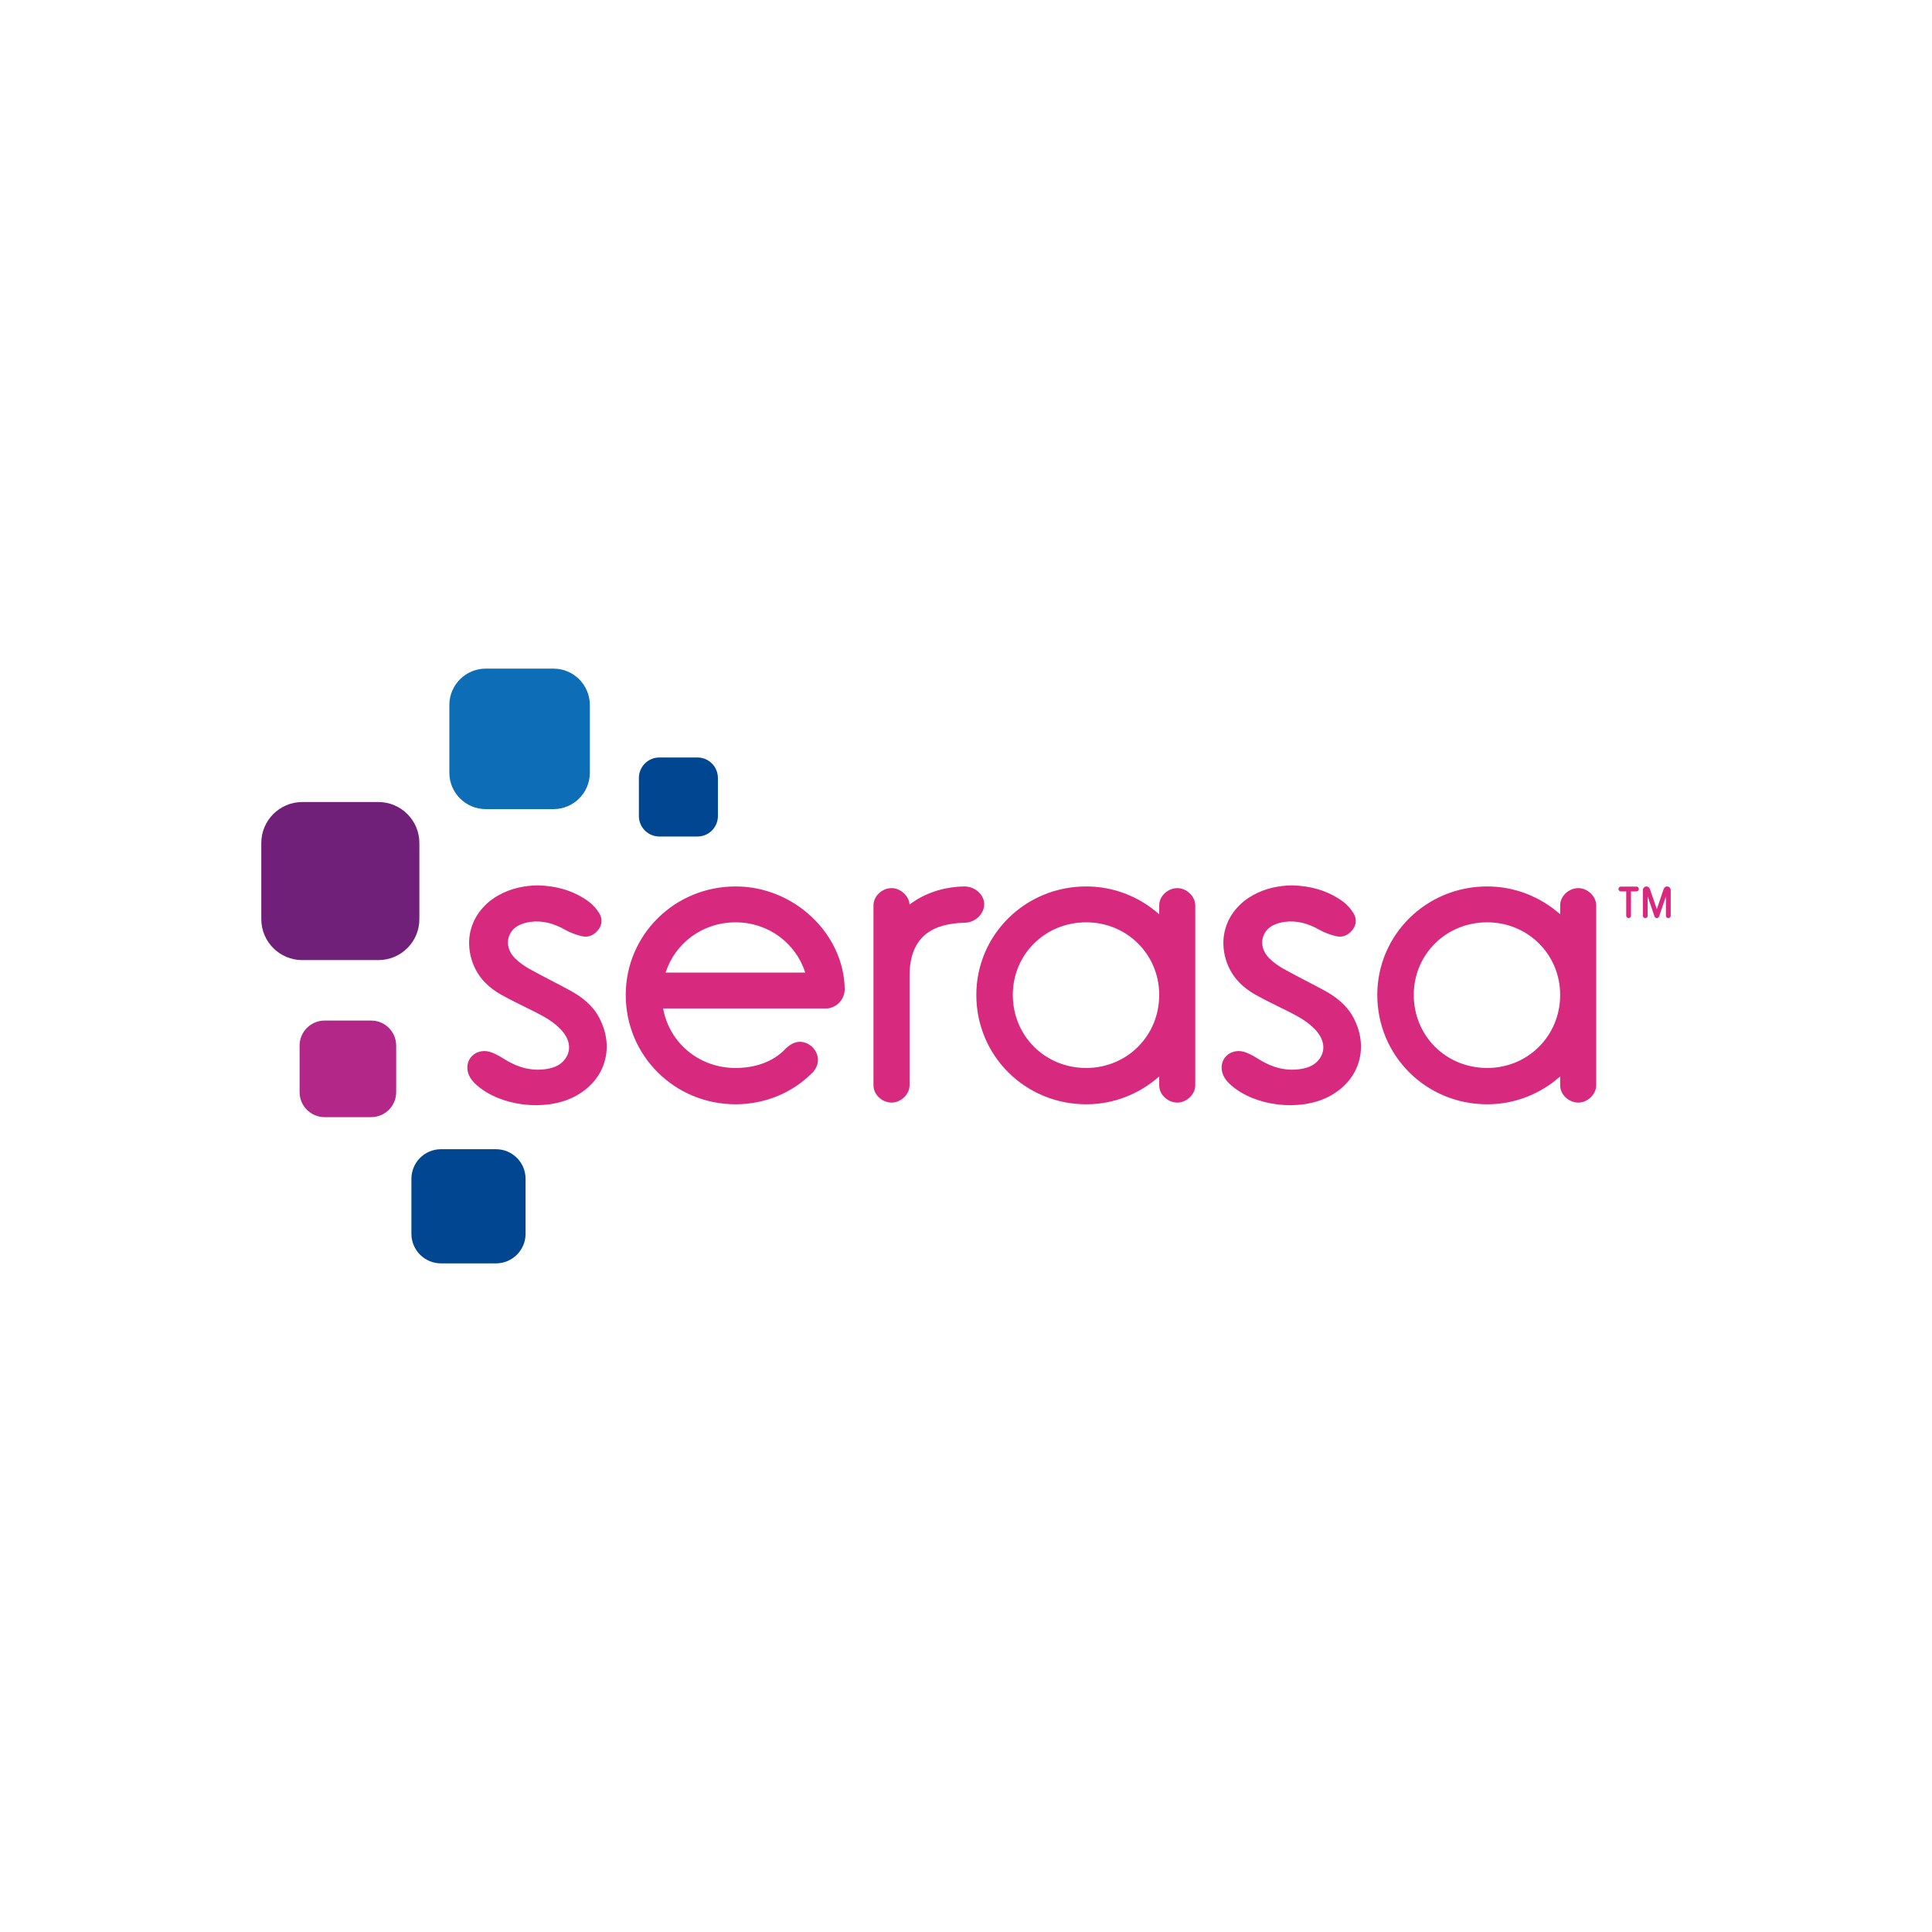
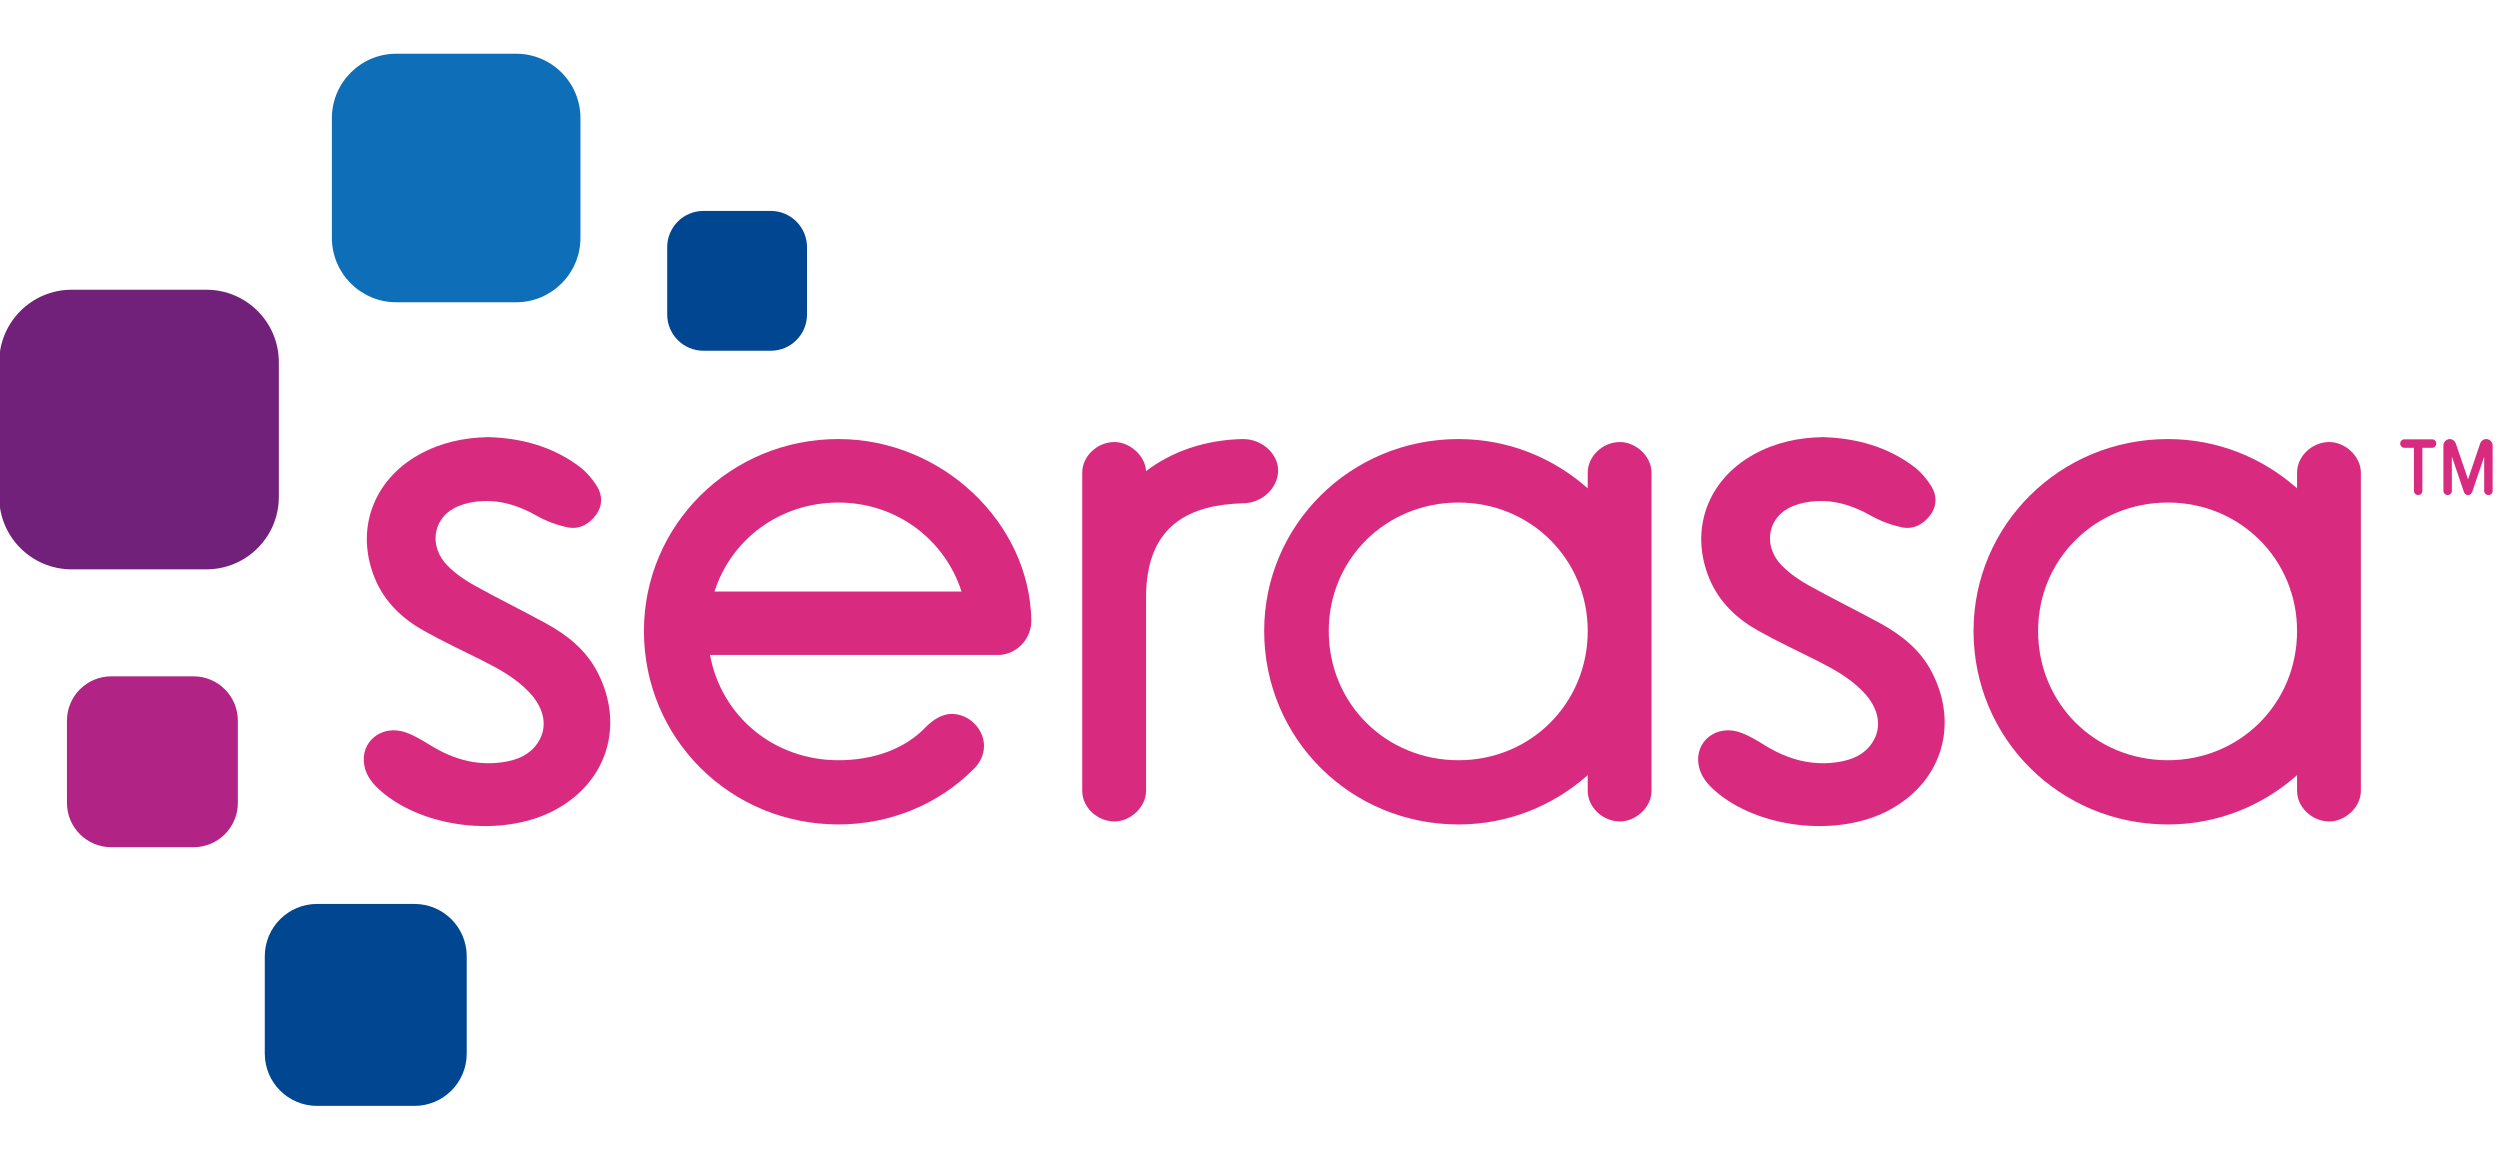
- <svg xmlns="http://www.w3.org/2000/svg" viewBox="0 0 700 700" version="1.1" id="svg5" width="700" height="700">
-   <defs id="defs9" />
-   <g id="serasa-white-xlg" style="fill:currentColor;fill-rule:evenodd;stroke:none;stroke-width:1" transform="translate(93.83673,231.2549)">
-     <g id="serasa-marca-white" transform="translate(0,11)" style="fill:currentColor">
-       <path d="m 101.017,78.525 c 6.8,0.198 13.141,1.916 18.632,6.018 1.428,1.073 2.675,2.531 3.611,4.047 1.17,1.893 1.17,4.026 -0.231,5.91 -1.435,1.92 -3.467,2.982 -5.782,2.497 -2.214,-0.467 -4.437,-1.296 -6.404,-2.412 -3.937,-2.232 -8.046,-3.427 -12.546,-2.82 -1.509,0.204 -3.097,0.644 -4.417,1.379 -4.336,2.425 -4.949,7.936 -1.233,11.693 1.565,1.588 3.474,2.924 5.434,4.015 4.837,2.699 9.838,5.14 14.704,7.797 4.365,2.398 8.203,5.43 10.548,9.955 5.78,11.111 1.866,23.047 -9.355,28.636 -10.433,5.19 -26.184,3.324 -34.865,-4.143 -1.662,-1.426 -3.07,-3.07 -3.496,-5.284 -0.948,-4.988 3.694,-8.628 8.7,-6.741 1.745,0.656 3.38,1.671 4.983,2.654 4.621,2.829 9.551,4.195 14.98,3.324 2.753,-0.447 5.208,-1.478 6.824,-3.874 2.16,-3.196 1.471,-7.092 -1.81,-10.498 -2.652,-2.769 -5.951,-4.61 -9.328,-6.315 -4.044,-2.037 -8.154,-3.946 -12.099,-6.153 -4.478,-2.495 -8.107,-5.935 -10.096,-10.763 -4.076,-9.926 -0.373,-20.118 9.106,-25.375 4.401,-2.439 9.153,-3.458 14.143,-3.546 z m 273.286,0 c 6.8,0.198 13.139,1.916 18.632,6.018 1.426,1.073 2.672,2.531 3.609,4.047 1.172,1.893 1.172,4.026 -0.229,5.91 -1.435,1.92 -3.467,2.982 -5.782,2.497 -2.216,-0.467 -4.437,-1.296 -6.407,-2.412 -3.934,-2.232 -8.044,-3.427 -12.544,-2.82 -1.509,0.204 -3.097,0.644 -4.419,1.379 -4.334,2.425 -4.947,7.936 -1.233,11.693 1.567,1.588 3.474,2.924 5.437,4.015 4.835,2.699 9.838,5.14 14.704,7.797 4.365,2.398 8.203,5.43 10.548,9.955 5.778,11.111 1.864,23.047 -9.357,28.636 -10.431,5.19 -26.182,3.324 -34.863,-4.143 -1.662,-1.426 -3.07,-3.07 -3.496,-5.284 -0.948,-4.988 3.694,-8.628 8.697,-6.741 1.747,0.656 3.382,1.671 4.983,2.654 4.624,2.829 9.553,4.195 14.983,3.324 2.751,-0.447 5.208,-1.478 6.824,-3.874 2.16,-3.196 1.469,-7.092 -1.812,-10.498 -2.65,-2.769 -5.949,-4.61 -9.328,-6.315 -4.044,-2.037 -8.154,-3.946 -12.097,-6.153 -4.478,-2.495 -8.107,-5.935 -10.099,-10.763 -4.074,-9.926 -0.373,-20.118 9.108,-25.375 4.401,-2.439 9.153,-3.458 14.143,-3.546 z m -74.587,0.395 c 10.148,0 19.38,3.822 26.451,10.094 v 0 -3.216 c 0,-3.364 3.068,-6.27 6.607,-6.27 3.229,0 6.461,2.906 6.461,6.27 v 0 65.17 c 0,3.362 -3.231,6.268 -6.461,6.268 -3.539,0 -6.607,-2.906 -6.607,-6.268 v 0 -3.216 c -7.071,6.272 -16.303,10.096 -26.451,10.096 -22.135,0 -39.812,-17.585 -39.812,-39.624 0,-21.715 17.677,-39.305 39.812,-39.305 z m 145.274,0 c 10.15,0 19.382,3.822 26.449,10.094 v 0 -3.216 c 0,-3.364 3.07,-6.27 6.609,-6.27 3.229,0 6.458,2.906 6.458,6.27 v 0 65.17 c 0,3.362 -3.229,6.268 -6.458,6.268 -3.539,0 -6.609,-2.906 -6.609,-6.268 v 0 -3.216 c -7.067,6.272 -16.299,10.096 -26.449,10.096 -22.133,0 -39.81,-17.585 -39.81,-39.624 0,-21.715 17.677,-39.305 39.81,-39.305 z M 172.704,78.917 c 21.212,0 39.202,17.132 39.512,37.172 0,3.503 -2.466,6.209 -5.358,6.874 -0.088,0.027 -0.18,0.034 -0.269,0.056 -0.175,0.034 -0.346,0.088 -0.525,0.103 v 0 h -0.283 c -0.04,0 -0.083,0.013 -0.124,0.013 v 0 h -59.244 c 2.311,12.546 13.072,21.56 26.292,21.56 6.914,0 13.523,-2.142 17.983,-6.881 1.383,-1.379 3.229,-2.605 5.23,-2.605 3.537,0 6.609,3.063 6.609,6.58 0,1.835 -0.921,3.672 -2.306,4.893 -7.071,7.038 -16.912,11.161 -27.515,11.161 -22.142,0 -39.826,-17.583 -39.826,-39.617 0,-21.72 17.684,-39.309 39.826,-39.309 z m 82.836,0 c 4.152,0 7.224,3.211 7.224,6.422 0,3.517 -3.225,6.732 -7.224,6.732 -10.301,0.303 -19.829,3.977 -19.829,19.272 v 0 39.624 c 0,3.364 -3.234,6.265 -6.461,6.265 -3.539,0 -6.611,-2.901 -6.611,-6.265 v 0 -65.168 c 0,-3.368 3.072,-6.274 6.611,-6.274 3.081,0 6.301,2.755 6.461,5.967 5.378,-4.127 12.297,-6.427 19.829,-6.575 z m 44.176,13.002 c -14.911,0 -26.59,11.626 -26.59,26.305 0,14.841 11.679,26.471 26.59,26.471 14.763,0 26.451,-11.63 26.451,-26.471 0,-14.68 -11.688,-26.305 -26.451,-26.305 z m 145.274,0 c -14.911,0 -26.59,11.626 -26.59,26.305 0,14.841 11.679,26.471 26.59,26.471 14.763,0 26.449,-11.63 26.449,-26.471 0,-14.68 -11.686,-26.305 -26.449,-26.305 z m -272.287,0.002 c -12.07,0 -21.989,7.61 -25.369,18.219 v 0 H 197.915 C 194.531,99.532 184.621,91.922 172.704,91.922 Z M 510.186,78.919 c 0.694,0 1.305,0.613 1.305,1.305 v 9.322 c 0,0.478 -0.373,0.838 -0.867,0.838 -0.476,0 -0.865,-0.377 -0.865,-0.838 v -7.029 c -0.409,1.199 -1.044,3.085 -1.523,4.5 -0.869,2.576 -0.905,2.681 -0.918,2.708 -0.195,0.442 -0.487,0.674 -0.86,0.674 -0.476,0 -0.755,-0.348 -0.856,-0.674 l -2.461,-7.226 v 7.047 c 0,0.478 -0.373,0.838 -0.862,0.838 -0.478,0 -0.867,-0.377 -0.867,-0.838 v -9.322 c 0,-0.692 0.606,-1.305 1.302,-1.305 0.55,0 1.067,0.397 1.249,0.961 l 2.495,7.292 2.466,-7.296 c 0.184,-0.559 0.703,-0.957 1.262,-0.957 z m -11.077,0.06 c 0.478,0 0.838,0.373 0.838,0.869 0,0.476 -0.377,0.86 -0.838,0.86 h -2.003 v 8.836 c 0,0.478 -0.371,0.838 -0.867,0.838 -0.476,0 -0.865,-0.375 -0.865,-0.838 v -8.836 h -1.974 c -0.463,0 -0.838,-0.384 -0.838,-0.86 0,-0.496 0.359,-0.869 0.838,-0.869 z" id="Combined-Shape" style="fill:#d72a7f;fill-opacity:1" />
-       <path style="fill:#004691;fill-opacity:1" d="m 65.945,185.127 c -5.917,0 -10.719,4.788 -10.719,10.721 v 19.92 c 0,5.933 4.802,10.721 10.719,10.721 h 19.92 c 5.922,0 10.721,-4.788 10.721,-10.721 v -19.92 c -10e-7,-5.933 -4.799,-10.721 -10.721,-10.721 z" transform="translate(0,-11)" id="Combined-Shape-2" />
-       <path style="fill:#b22787;fill-opacity:1" d="m 23.791,127.514 c -5.008,0 -9.08,4.061 -9.08,9.084 v 16.838 c 0,5.021 4.072,9.074 9.08,9.074 h 16.844 c 5.008,0 9.074,-4.053 9.074,-9.074 v -16.838 c 0,-5.023 -4.066,-9.084 -9.074,-9.084 z" id="Combined-Shape-2-8" />
-       <path style="fill:#71207a;fill-opacity:1" d="m 15.678,48.336 c -8.192,0 -14.842,6.65 -14.842,14.842 v 27.586 c 0,8.21 6.65,14.84 14.842,14.84 h 27.584 c 8.196,0 14.846,-6.63 14.846,-14.84 V 63.178 c 0,-8.192 -6.649,-14.842 -14.846,-14.842 z" id="Combined-Shape-2-8-7" />
-       <path style="fill:#0d6db7;fill-opacity:1" d="m 82.168,0.002 c -7.296,0 -13.197,5.907 -13.197,13.188 v 24.523 c 0,7.283 5.901,13.191 13.197,13.191 h 24.518 c 7.287,0 13.191,-5.909 13.191,-13.191 V 13.189 c 0,-7.28 -5.904,-13.188 -13.191,-13.188 z" id="Combined-Shape-2-8-7-2" />
-       <path style="fill:#004691;fill-opacity:1" d="m 145.061,32.197 c -4.1,0 -7.418,3.329 -7.418,7.432 v 13.781 c 0,4.087 3.317,7.42 7.418,7.42 h 13.803 c 4.096,0 7.412,-3.333 7.412,-7.42 v -13.781 c 0,-4.103 -3.316,-7.432 -7.412,-7.432 z" id="Combined-Shape-2-8-7-2-7" />
+ <svg xmlns="http://www.w3.org/2000/svg" width="512px" height="240px" viewBox="0 0 512 240" version="1.1">
+   <g id="serasa-xlg" stroke="none" stroke-width="1" fill="none" fill-rule="evenodd">
+     <g id="serasa-marca" transform="translate(-1, 11)">
+       <path d="M496.239,90.382 C495.763,90.382 495.374,90.007 495.374,89.545 L495.374,80.708 L493.4,80.708 C492.938,80.708 492.563,80.324 492.563,79.848 C492.563,79.352 492.922,78.979 493.4,78.979 L499.109,78.979 C499.587,78.979 499.946,79.352 499.946,79.848 C499.946,80.324 499.569,80.708 499.109,80.708 L497.106,80.708 L497.106,89.545 C497.106,90.023 496.735,90.382 496.239,90.382" id="Fill-1" fill="#D82B80" />
+       <path d="M506.458,90.399 C505.982,90.399 505.704,90.05 505.603,89.725 L503.141,82.498 L503.141,89.545 C503.141,90.024 502.769,90.383 502.279,90.383 C501.801,90.383 501.412,90.006 501.412,89.545 L501.412,80.224 C501.412,79.532 502.019,78.919 502.715,78.919 C503.265,78.919 503.781,79.316 503.963,79.88 L506.458,87.172 L508.924,79.876 C509.108,79.316 509.627,78.919 510.186,78.919 C510.88,78.919 511.491,79.532 511.491,80.224 L511.491,89.545 C511.491,90.024 511.118,90.383 510.624,90.383 C510.148,90.383 509.759,90.006 509.759,89.545 L509.759,82.516 C509.351,83.716 508.715,85.602 508.237,87.017 C507.368,89.592 507.332,89.698 507.318,89.725 C507.123,90.167 506.831,90.399 506.458,90.399" id="Fill-3" fill="#D82B80" />
+       <path d="M106.686,50.905 L82.168,50.905 C74.872,50.905 68.971,44.995 68.971,37.712 L68.971,13.19 C68.971,5.91 74.872,0.002 82.168,0.002 L106.686,0.002 C113.973,0.002 119.877,5.91 119.877,13.19 L119.877,37.712 C119.877,44.995 113.973,50.905 106.686,50.905" id="Fill-5" fill="#0E6EB7" />
+       <path d="M43.261,105.604 L15.678,105.604 C7.486,105.604 0.837,98.975 0.837,90.765 L0.837,63.177 C0.837,54.985 7.486,48.336 15.678,48.336 L43.261,48.336 C51.457,48.336 58.107,54.985 58.107,63.177 L58.107,90.765 C58.107,98.975 51.457,105.604 43.261,105.604" id="Fill-7" fill="#72217B" />
+       <path d="M40.635,162.509 L23.79,162.509 C18.783,162.509 14.711,158.456 14.711,153.435 L14.711,136.597 C14.711,131.574 18.783,127.514 23.79,127.514 L40.635,127.514 C45.642,127.514 49.709,131.574 49.709,136.597 L49.709,153.435 C49.709,158.456 45.642,162.509 40.635,162.509" id="Fill-10" fill="#B12384" />
+       <path d="M85.866,215.488 L65.945,215.488 C60.028,215.488 55.227,210.701 55.227,204.768 L55.227,184.847 C55.227,178.914 60.028,174.126 65.945,174.126 L85.866,174.126 C91.788,174.126 96.586,178.914 96.586,184.847 L96.586,204.768 C96.586,210.701 91.788,215.488 85.866,215.488" id="Fill-12" fill="#004691" />
+       <path d="M158.863,60.831 L145.061,60.831 C140.961,60.831 137.642,57.498 137.642,53.411 L137.642,39.63 C137.642,35.527 140.961,32.197 145.061,32.197 L158.863,32.197 C162.959,32.197 166.275,35.527 166.275,39.63 L166.275,53.411 C166.275,57.498 162.959,60.831 158.863,60.831" id="Fill-15" fill="#004691" />
+       <path d="M172.704,78.917 C150.562,78.917 132.878,96.507 132.878,118.227 C132.878,140.261 150.562,157.844 172.704,157.844 C183.308,157.844 193.148,153.721 200.219,146.683 C201.605,145.461 202.526,143.625 202.526,141.79 C202.526,138.273 199.454,135.21 195.917,135.21 C193.916,135.21 192.07,136.436 190.687,137.815 C186.227,142.553 179.618,144.696 172.704,144.696 C159.484,144.696 148.723,135.682 146.412,123.136 L205.656,123.136 C205.696,123.136 205.739,123.122 205.779,123.122 L206.062,123.122 C206.242,123.106 206.413,123.052 206.588,123.019 C206.678,122.996 206.77,122.99 206.857,122.963 C209.75,122.298 212.215,119.592 212.215,116.089 C211.905,96.049 193.916,78.917 172.704,78.917 L172.704,78.917 Z M147.335,110.14 C150.715,99.532 160.634,91.922 172.704,91.922 C184.621,91.922 194.531,99.532 197.915,110.14 L147.335,110.14 Z" id="Fill-17" fill="#D82B80" />
+       <path d="M332.774,79.528 C329.235,79.528 326.167,82.434 326.167,85.798 L326.167,89.013 C319.096,82.741 309.864,78.919 299.716,78.919 C277.581,78.919 259.904,96.509 259.904,118.224 C259.904,140.263 277.581,157.848 299.716,157.848 C309.864,157.848 319.096,154.024 326.167,147.752 L326.167,150.968 C326.167,154.329 329.235,157.235 332.774,157.235 C336.003,157.235 339.234,154.329 339.234,150.968 L339.234,85.798 C339.234,82.434 336.003,79.528 332.774,79.528 M299.716,144.696 C284.805,144.696 273.126,133.066 273.126,118.224 C273.126,103.545 284.805,91.919 299.716,91.919 C314.479,91.919 326.167,103.545 326.167,118.224 C326.167,133.066 314.479,144.696 299.716,144.696" id="Fill-19" fill="#D82B80" />
+       <path d="M478.048,79.528 C474.509,79.528 471.439,82.434 471.439,85.798 L471.439,89.013 C464.372,82.741 455.141,78.919 444.99,78.919 C422.858,78.919 405.18,96.509 405.18,118.224 C405.18,140.263 422.858,157.848 444.99,157.848 C455.141,157.848 464.372,154.024 471.439,147.752 L471.439,150.968 C471.439,154.329 474.509,157.235 478.048,157.235 C481.277,157.235 484.506,154.329 484.506,150.968 L484.506,85.798 C484.506,82.434 481.277,79.528 478.048,79.528 M444.99,144.696 C430.079,144.696 418.4,133.066 418.4,118.224 C418.4,103.545 430.079,91.919 444.99,91.919 C459.753,91.919 471.439,103.545 471.439,118.224 C471.439,133.066 459.753,144.696 444.99,144.696" id="Fill-21" fill="#D82B80" />
+       <path d="M255.54,78.917 C248.008,79.065 241.09,81.365 235.711,85.492 C235.552,82.281 232.332,79.526 229.251,79.526 C225.712,79.526 222.64,82.432 222.64,85.8 L222.64,150.968 C222.64,154.332 225.712,157.233 229.251,157.233 C232.478,157.233 235.711,154.332 235.711,150.968 L235.711,111.344 C235.711,96.049 245.24,92.375 255.54,92.072 C259.54,92.072 262.764,88.856 262.764,85.34 C262.764,82.128 259.692,78.917 255.54,78.917" id="Fill-23" fill="#D82B80" />
+       <path d="M112.784,116.648 C107.918,113.992 102.917,111.551 98.08,108.852 C96.119,107.76 94.21,106.424 92.645,104.836 C88.929,101.08 89.542,95.569 93.878,93.144 C95.198,92.409 96.786,91.969 98.295,91.765 C102.795,91.158 106.905,92.353 110.841,94.585 C112.809,95.701 115.032,96.53 117.246,96.997 C119.561,97.482 121.593,96.42 123.028,94.5 C124.43,92.616 124.43,90.483 123.26,88.589 C122.323,87.074 121.077,85.616 119.649,84.543 C114.158,80.44 107.817,78.722 101.017,78.525 C96.027,78.612 91.275,79.632 86.874,82.07 C77.395,87.327 73.692,97.52 77.768,107.446 C79.758,112.274 83.387,115.714 87.864,118.209 C91.81,120.417 95.919,122.325 99.964,124.362 C103.341,126.067 106.64,127.908 109.292,130.677 C112.573,134.083 113.262,137.98 111.102,141.175 C109.485,143.571 107.031,144.602 104.277,145.049 C98.848,145.92 93.918,144.555 89.297,141.725 C87.694,140.742 86.059,139.727 84.314,139.071 C79.308,137.185 74.667,140.825 75.614,145.812 C76.041,148.026 77.449,149.67 79.111,151.096 C87.792,158.563 103.543,160.429 113.976,155.239 C125.198,149.65 129.112,137.715 123.332,126.603 C120.987,122.078 117.149,119.047 112.784,116.648" id="Fill-25" fill="#D82B80" />
+       <path d="M386.07,116.648 C381.204,113.992 376.2,111.551 371.366,108.852 C369.403,107.76 367.496,106.424 365.929,104.836 C362.215,101.08 362.828,95.569 367.162,93.144 C368.485,92.409 370.072,91.969 371.581,91.765 C376.081,91.158 380.191,92.353 384.125,94.585 C386.095,95.701 388.316,96.53 390.532,96.997 C392.847,97.482 394.879,96.42 396.314,94.5 C397.716,92.616 397.716,90.483 396.543,88.589 C395.607,87.074 394.361,85.616 392.935,84.543 C387.442,80.44 381.103,78.722 374.303,78.525 C369.313,78.612 364.561,79.632 360.16,82.07 C350.679,87.327 346.978,97.52 351.052,107.446 C353.044,112.274 356.673,115.714 361.15,118.209 C365.094,120.417 369.203,122.325 373.247,124.362 C376.627,126.067 379.926,127.908 382.576,130.677 C385.857,134.083 386.548,137.98 384.388,141.175 C382.771,143.571 380.314,144.602 377.564,145.049 C372.134,145.92 367.205,144.555 362.581,141.725 C360.98,140.742 359.345,139.727 357.598,139.071 C352.595,137.185 347.953,140.825 348.901,145.812 C349.327,148.026 350.735,149.67 352.397,151.096 C361.078,158.563 376.829,160.429 387.26,155.239 C398.481,149.65 402.396,137.715 396.618,126.603 C394.273,122.078 390.435,119.047 386.07,116.648" id="Fill-27" fill="#D82B80" />
    </g>
  </g>
</svg>
